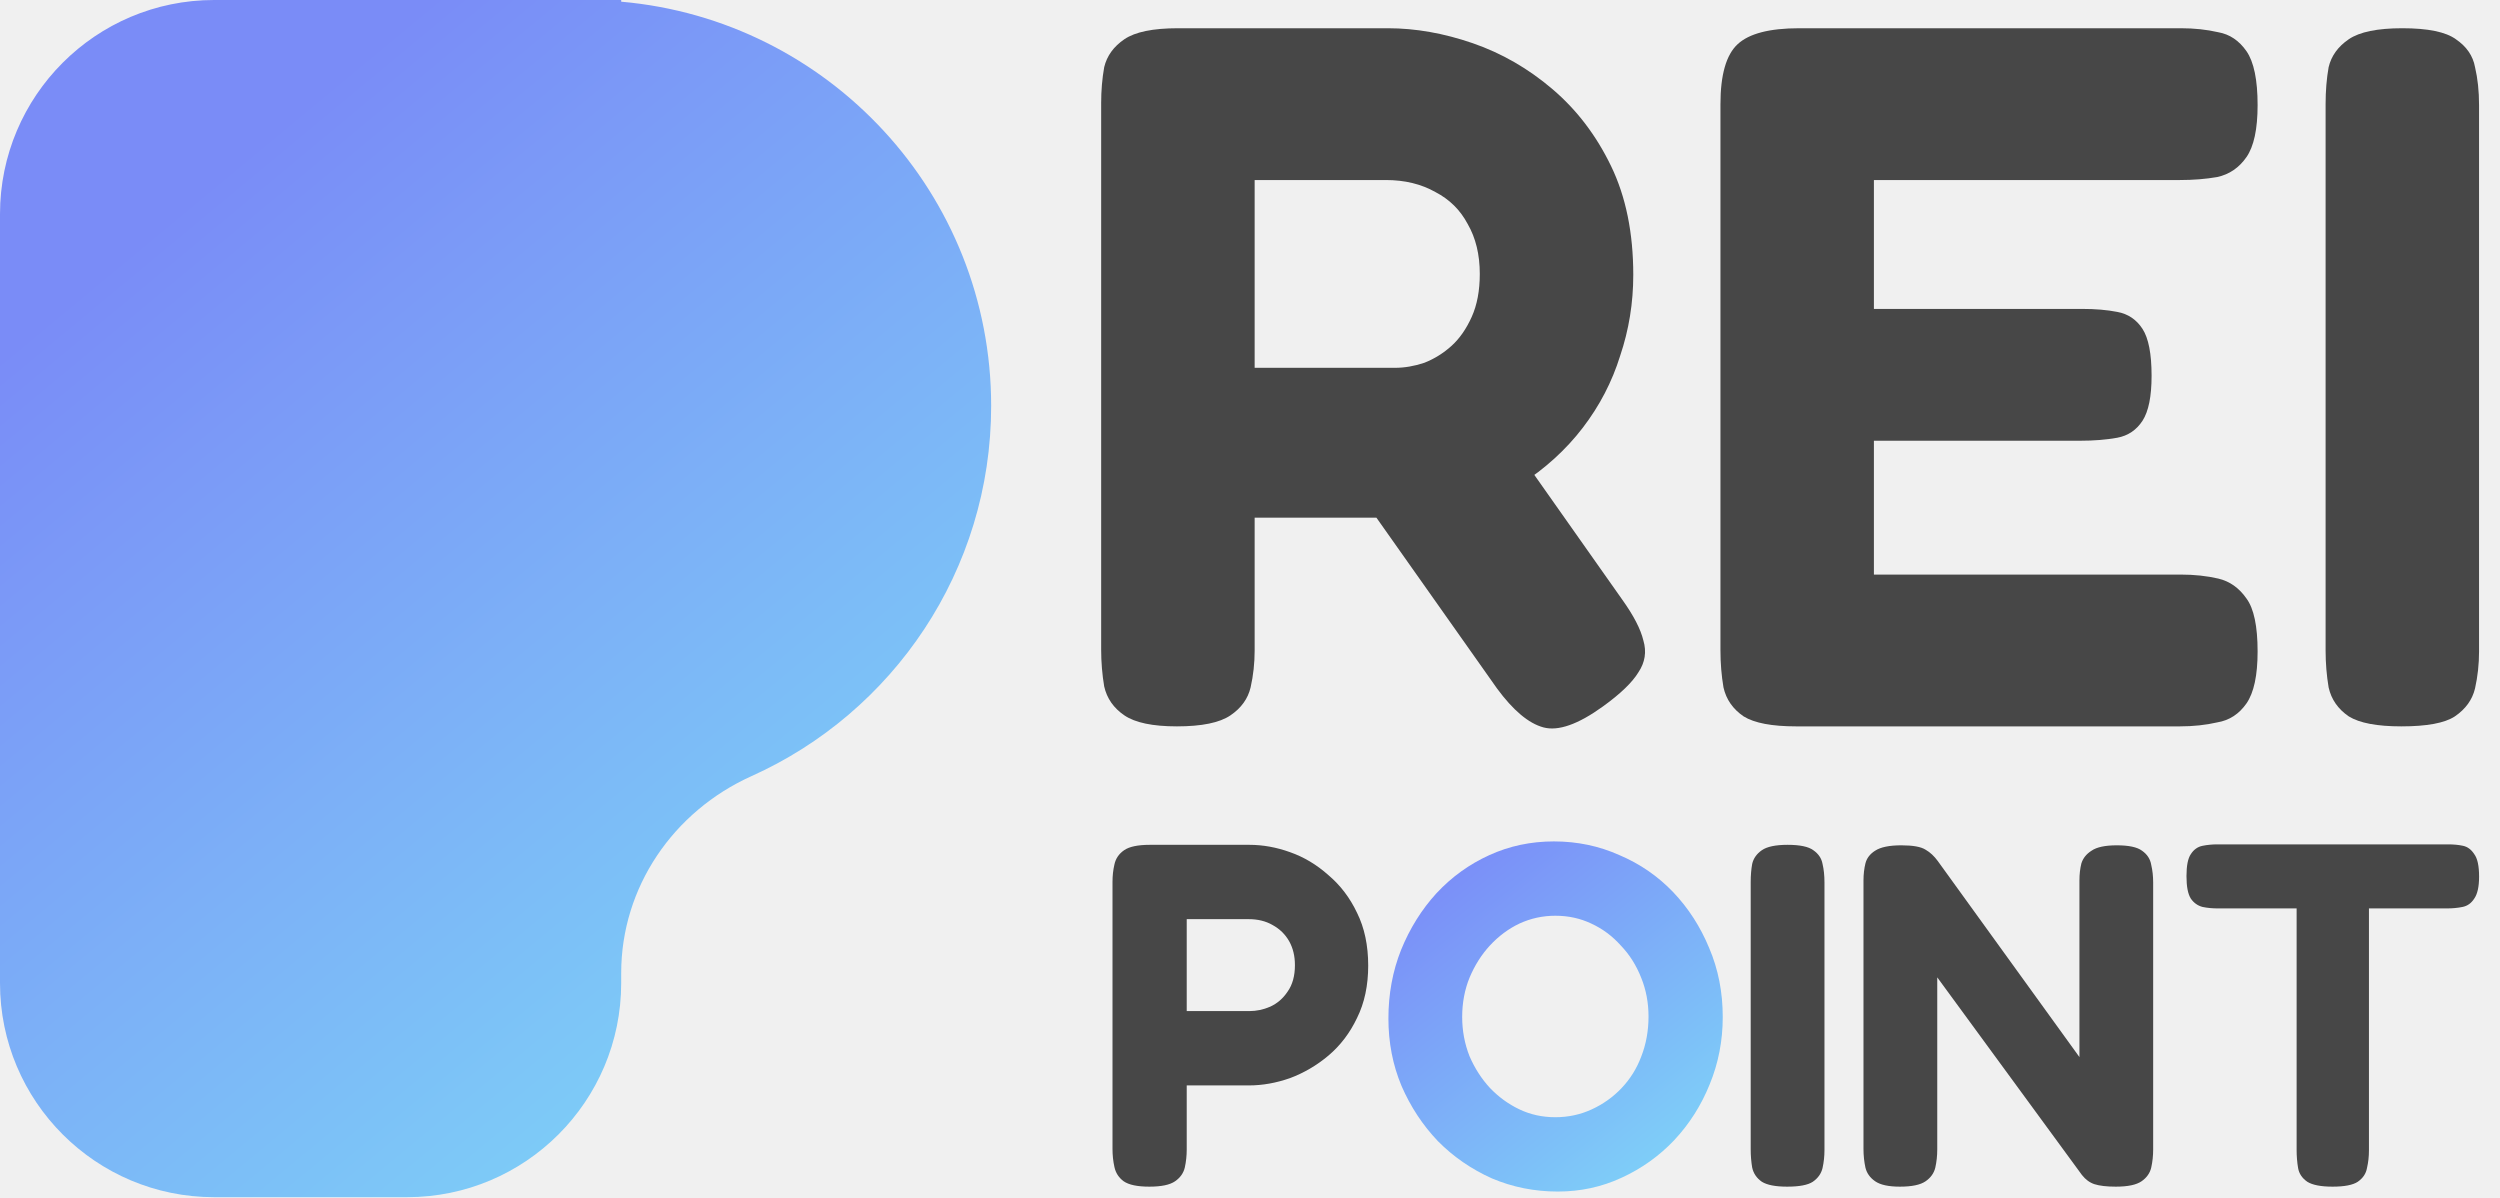
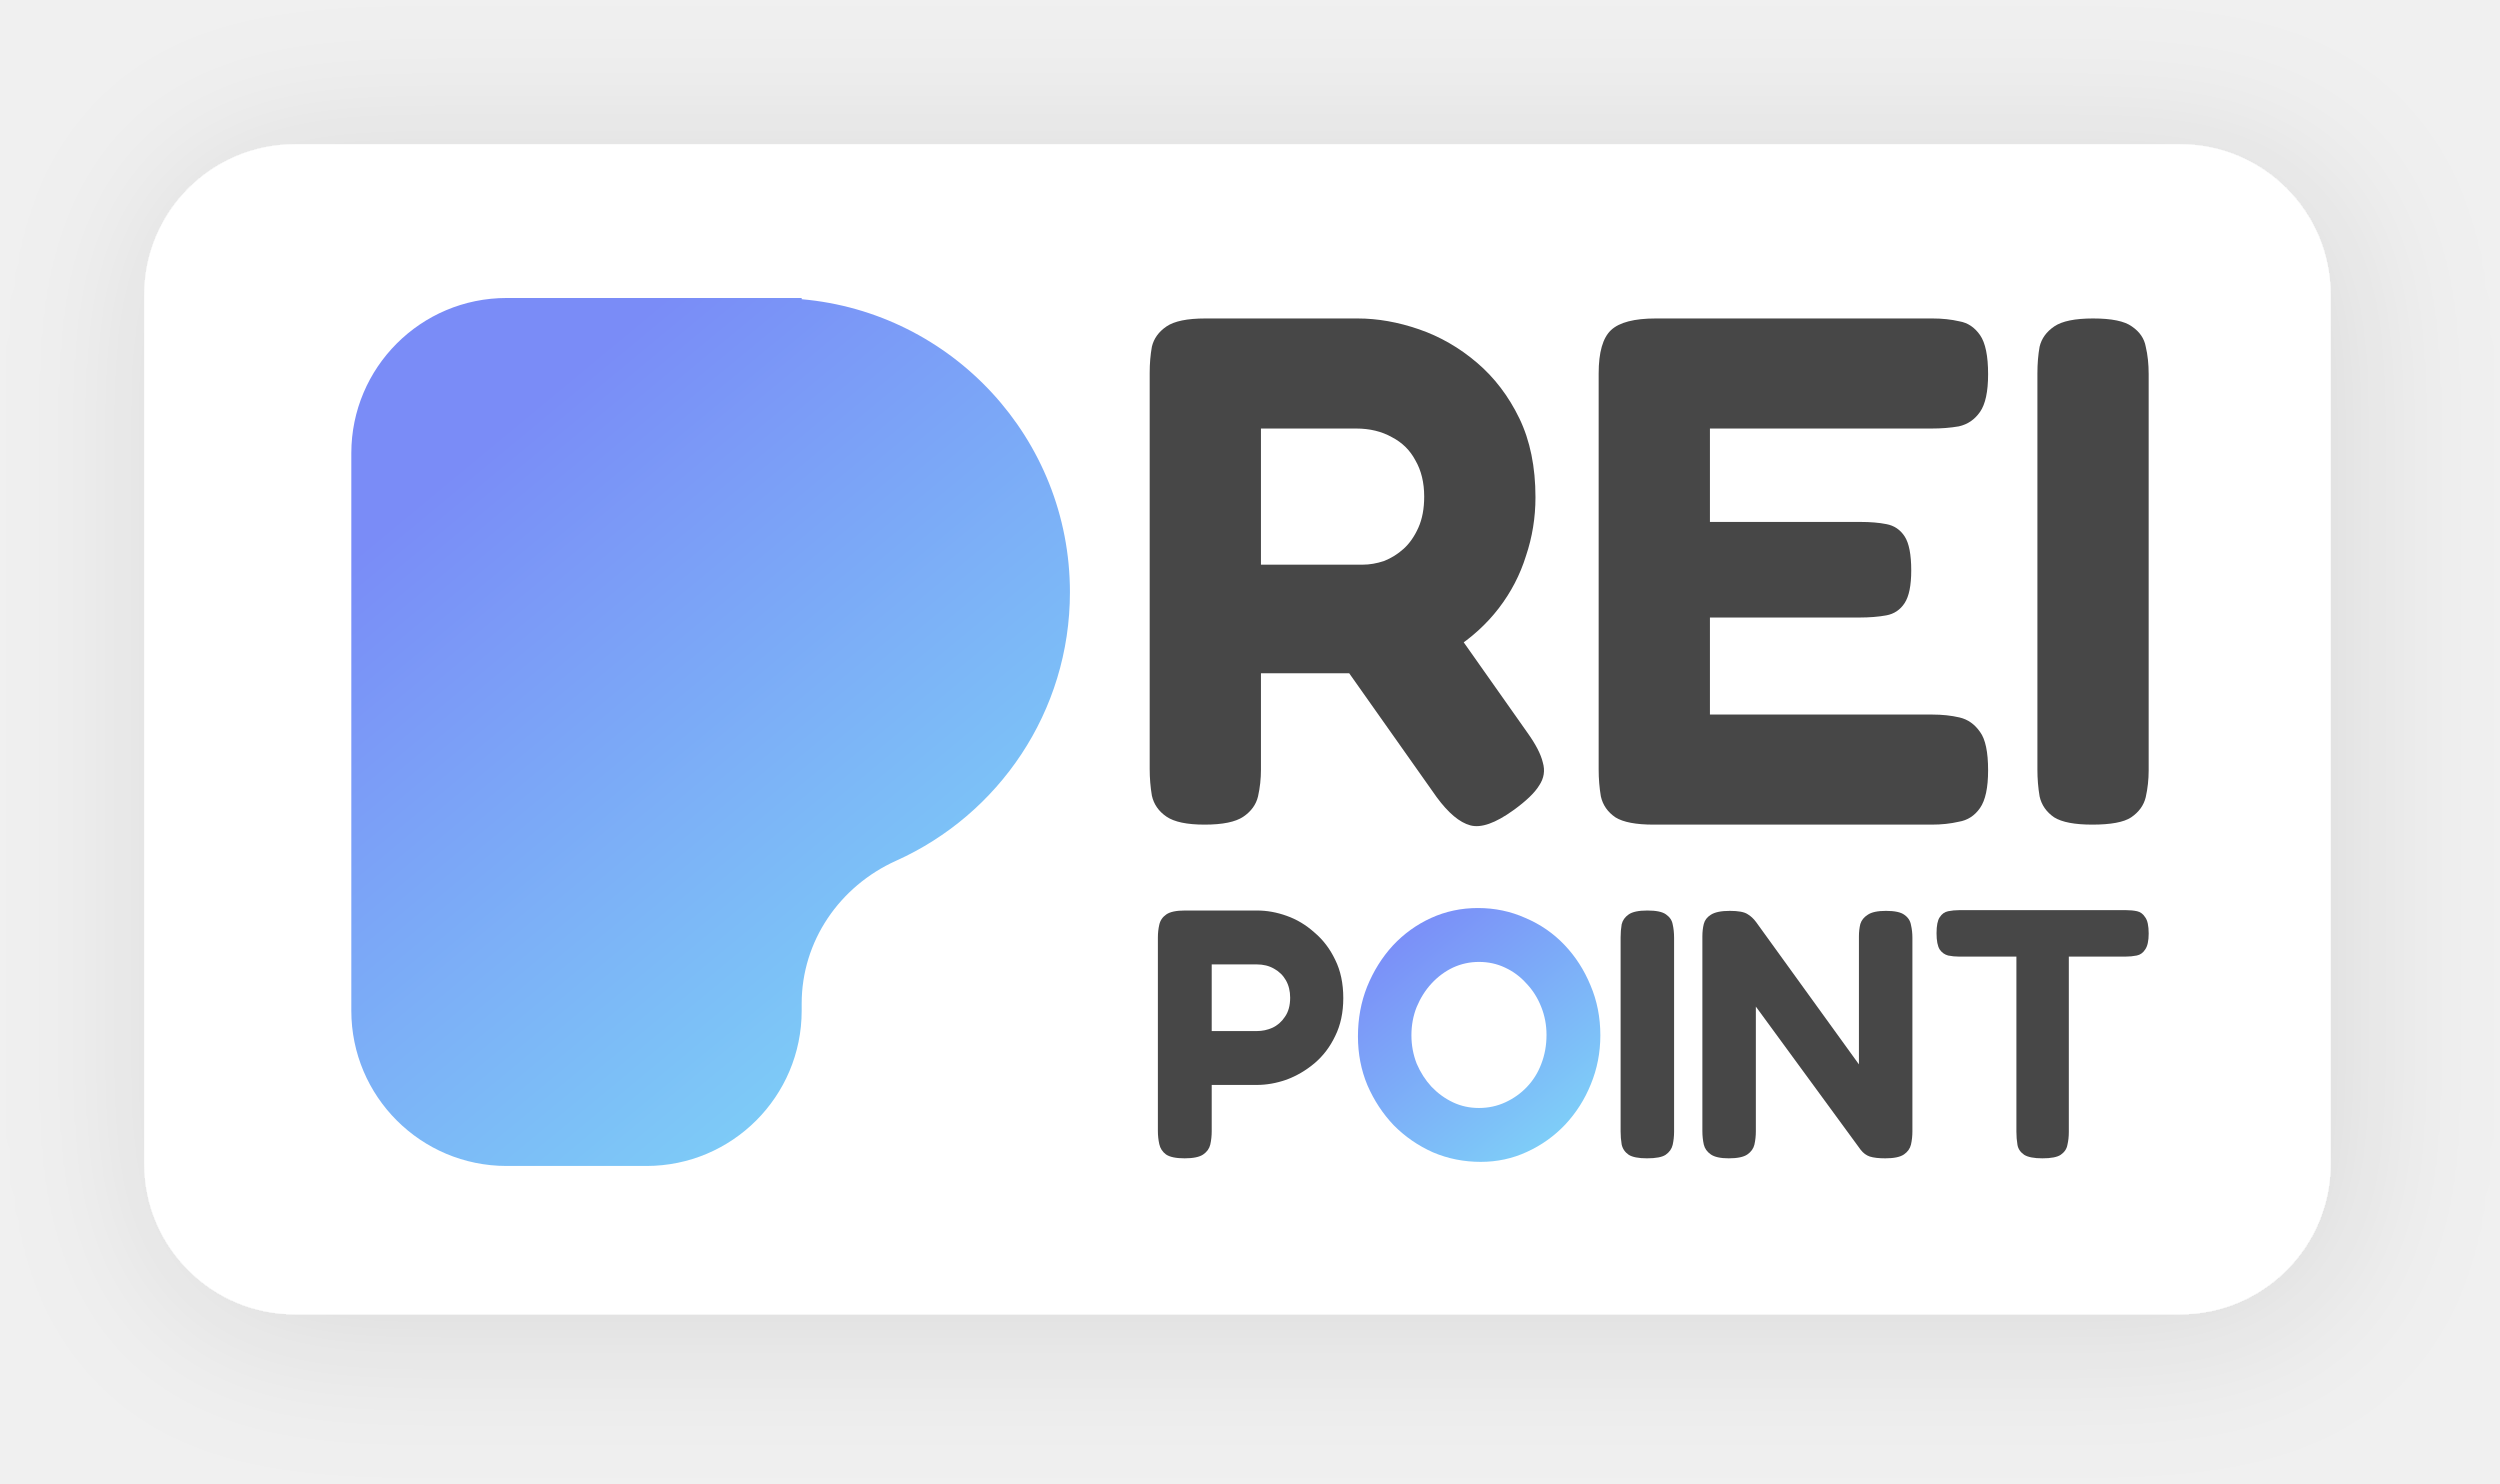
- <svg xmlns="http://www.w3.org/2000/svg" width="71" height="34" viewBox="0 0 71 34" fill="none">
-   <path d="M33.424 20.629C32.736 20.629 32.239 20.525 31.933 20.317C31.627 20.109 31.436 19.835 31.359 19.495C31.302 19.154 31.273 18.805 31.273 18.445V2.929C31.273 2.57 31.302 2.23 31.359 1.908C31.436 1.587 31.627 1.322 31.933 1.114C32.239 0.906 32.745 0.802 33.453 0.802H39.417C40.201 0.802 41.004 0.944 41.826 1.227C42.648 1.511 43.403 1.946 44.091 2.532C44.779 3.118 45.334 3.846 45.754 4.716C46.175 5.586 46.385 6.617 46.385 7.808C46.385 8.602 46.261 9.368 46.012 10.106C45.783 10.843 45.429 11.524 44.951 12.148C44.473 12.772 43.881 13.311 43.173 13.765C42.466 14.2 41.654 14.512 40.736 14.701H35.632V18.474C35.632 18.833 35.594 19.183 35.517 19.523C35.441 19.845 35.25 20.109 34.944 20.317C34.638 20.525 34.131 20.629 33.424 20.629ZM45.525 20.062C44.818 20.573 44.254 20.771 43.833 20.658C43.412 20.544 42.973 20.175 42.514 19.551L37.467 12.403L42.371 11.779L46.07 17.027C46.395 17.481 46.595 17.868 46.672 18.19C46.767 18.511 46.72 18.814 46.528 19.098C46.356 19.381 46.022 19.703 45.525 20.062ZM35.632 10.446H39.618C39.885 10.446 40.163 10.399 40.449 10.304C40.736 10.191 40.994 10.03 41.224 9.822C41.453 9.614 41.644 9.34 41.797 8.999C41.95 8.659 42.026 8.252 42.026 7.78C42.026 7.231 41.912 6.759 41.682 6.361C41.472 5.964 41.166 5.662 40.765 5.454C40.363 5.227 39.895 5.113 39.36 5.113H35.632V10.446Z" fill="#474747" />
-   <path d="M51.011 20.629C50.323 20.629 49.826 20.535 49.52 20.346C49.214 20.138 49.023 19.863 48.947 19.523C48.889 19.183 48.861 18.833 48.861 18.474V2.958C48.861 2.126 49.023 1.558 49.348 1.256C49.673 0.953 50.256 0.802 51.097 0.802H61.936C62.319 0.802 62.672 0.84 62.997 0.915C63.322 0.972 63.59 1.152 63.8 1.454C64.01 1.757 64.116 2.267 64.116 2.986C64.116 3.667 64.01 4.158 63.8 4.461C63.59 4.764 63.313 4.953 62.969 5.028C62.644 5.085 62.29 5.113 61.908 5.113H53.219V8.773H59.126C59.508 8.773 59.843 8.801 60.13 8.858C60.436 8.914 60.675 9.075 60.847 9.34C61.019 9.605 61.105 10.049 61.105 10.673C61.105 11.259 61.019 11.685 60.847 11.95C60.675 12.214 60.436 12.375 60.13 12.432C59.824 12.488 59.47 12.517 59.069 12.517H53.219V16.318H61.936C62.319 16.318 62.672 16.356 62.997 16.431C63.322 16.507 63.59 16.696 63.8 16.998C64.01 17.282 64.116 17.783 64.116 18.502C64.116 19.183 64.01 19.674 63.8 19.977C63.59 20.279 63.313 20.459 62.969 20.516C62.644 20.591 62.29 20.629 61.908 20.629H51.011Z" fill="#474747" />
-   <path d="M68.198 20.629C67.509 20.629 67.012 20.535 66.706 20.346C66.4 20.138 66.209 19.863 66.133 19.523C66.076 19.183 66.047 18.833 66.047 18.474V2.958C66.047 2.579 66.076 2.23 66.133 1.908C66.209 1.587 66.4 1.322 66.706 1.114C67.012 0.906 67.519 0.802 68.226 0.802C68.953 0.802 69.459 0.906 69.746 1.114C70.052 1.322 70.233 1.587 70.291 1.908C70.367 2.23 70.405 2.589 70.405 2.986V18.502C70.405 18.861 70.367 19.211 70.291 19.551C70.214 19.873 70.023 20.138 69.717 20.346C69.43 20.535 68.924 20.629 68.198 20.629Z" fill="#474747" />
-   <path d="M32.642 33.701C32.302 33.701 32.059 33.65 31.912 33.548C31.774 33.446 31.686 33.312 31.65 33.145C31.613 32.979 31.595 32.807 31.595 32.631V25.049C31.595 24.873 31.613 24.706 31.65 24.549C31.686 24.382 31.778 24.248 31.925 24.146C32.072 24.044 32.316 23.993 32.656 23.993H35.481C35.867 23.993 36.252 24.063 36.638 24.202C37.033 24.341 37.396 24.558 37.727 24.854C38.067 25.141 38.338 25.498 38.54 25.924C38.751 26.35 38.857 26.85 38.857 27.424C38.857 27.988 38.751 28.484 38.54 28.91C38.338 29.335 38.067 29.692 37.727 29.979C37.396 30.257 37.033 30.47 36.638 30.618C36.243 30.757 35.853 30.826 35.467 30.826H33.703V32.645C33.703 32.821 33.685 32.992 33.648 33.159C33.611 33.316 33.519 33.446 33.372 33.548C33.225 33.65 32.982 33.701 32.642 33.701ZM33.703 28.715H35.481C35.683 28.715 35.88 28.674 36.073 28.59C36.275 28.498 36.441 28.354 36.569 28.16C36.707 27.965 36.776 27.715 36.776 27.41C36.776 27.151 36.721 26.924 36.611 26.729C36.501 26.535 36.344 26.382 36.142 26.271C35.949 26.16 35.724 26.104 35.467 26.104H33.703V28.715Z" fill="#474747" />
-   <path d="M44.241 33.84C43.579 33.84 42.955 33.715 42.367 33.465C41.788 33.205 41.278 32.854 40.837 32.409C40.405 31.956 40.061 31.433 39.803 30.84C39.555 30.247 39.431 29.609 39.431 28.924C39.431 28.229 39.551 27.581 39.79 26.979C40.038 26.368 40.373 25.831 40.796 25.368C41.227 24.905 41.728 24.544 42.298 24.285C42.867 24.026 43.478 23.896 44.131 23.896C44.792 23.896 45.412 24.026 45.991 24.285C46.579 24.535 47.089 24.887 47.521 25.34C47.953 25.794 48.292 26.322 48.541 26.924C48.798 27.526 48.926 28.178 48.926 28.882C48.926 29.558 48.802 30.197 48.554 30.798C48.315 31.391 47.98 31.919 47.548 32.381C47.117 32.835 46.616 33.191 46.046 33.451C45.486 33.71 44.884 33.84 44.241 33.84ZM44.172 31.729C44.539 31.729 44.884 31.655 45.206 31.506C45.527 31.358 45.807 31.159 46.046 30.909C46.294 30.65 46.483 30.349 46.611 30.007C46.749 29.655 46.818 29.275 46.818 28.868C46.818 28.479 46.749 28.113 46.611 27.771C46.473 27.419 46.281 27.113 46.032 26.854C45.794 26.586 45.513 26.377 45.192 26.229C44.879 26.081 44.539 26.007 44.172 26.007C43.814 26.007 43.474 26.081 43.152 26.229C42.84 26.377 42.56 26.586 42.312 26.854C42.073 27.113 41.88 27.419 41.733 27.771C41.595 28.113 41.526 28.484 41.526 28.882C41.526 29.271 41.595 29.641 41.733 29.993C41.88 30.335 42.073 30.636 42.312 30.895C42.56 31.155 42.84 31.358 43.152 31.506C43.465 31.655 43.804 31.729 44.172 31.729Z" fill="url(#paint0_linear_154_956)" />
-   <path d="M50.754 33.701C50.423 33.701 50.184 33.654 50.037 33.562C49.89 33.46 49.798 33.326 49.762 33.159C49.734 32.992 49.72 32.821 49.72 32.645V25.049C49.72 24.864 49.734 24.692 49.762 24.535C49.798 24.378 49.89 24.248 50.037 24.146C50.184 24.044 50.428 23.993 50.768 23.993C51.117 23.993 51.36 24.044 51.498 24.146C51.645 24.248 51.732 24.378 51.76 24.535C51.797 24.692 51.815 24.868 51.815 25.063V32.659C51.815 32.835 51.797 33.006 51.76 33.173C51.723 33.33 51.631 33.46 51.484 33.562C51.346 33.654 51.103 33.701 50.754 33.701Z" fill="#474747" />
-   <path d="M53.957 33.701C53.635 33.701 53.401 33.65 53.254 33.548C53.107 33.446 53.015 33.316 52.978 33.159C52.942 32.992 52.923 32.817 52.923 32.631V25.007C52.923 24.831 52.942 24.669 52.978 24.521C53.015 24.373 53.107 24.253 53.254 24.16C53.41 24.058 53.658 24.007 53.998 24.007C54.329 24.007 54.559 24.049 54.687 24.132C54.816 24.206 54.931 24.313 55.032 24.452L59.056 30.021V25.007C59.056 24.831 59.074 24.669 59.111 24.521C59.157 24.373 59.253 24.253 59.4 24.16C59.547 24.058 59.786 24.007 60.117 24.007C60.457 24.007 60.696 24.058 60.833 24.16C60.98 24.262 61.068 24.396 61.095 24.563C61.132 24.72 61.15 24.887 61.15 25.063V32.645C61.15 32.821 61.132 32.992 61.095 33.159C61.059 33.316 60.967 33.446 60.82 33.548C60.673 33.65 60.429 33.701 60.089 33.701C59.832 33.701 59.63 33.678 59.483 33.631C59.345 33.585 59.226 33.497 59.125 33.367L55.018 27.757V32.645C55.018 32.821 55 32.992 54.963 33.159C54.926 33.316 54.834 33.446 54.687 33.548C54.54 33.65 54.297 33.701 53.957 33.701Z" fill="#474747" />
-   <path d="M69.524 23.98C69.68 23.98 69.822 23.993 69.951 24.021C70.08 24.049 70.185 24.128 70.268 24.257C70.36 24.378 70.406 24.591 70.406 24.896C70.406 25.183 70.36 25.391 70.268 25.521C70.185 25.651 70.075 25.729 69.937 25.757C69.799 25.785 69.653 25.799 69.496 25.799H67.278V32.673C67.278 32.849 67.259 33.016 67.222 33.173C67.195 33.33 67.108 33.46 66.961 33.562C66.823 33.654 66.584 33.701 66.244 33.701C65.913 33.701 65.674 33.654 65.527 33.562C65.38 33.46 65.293 33.33 65.266 33.173C65.238 33.006 65.224 32.835 65.224 32.659V25.799H62.978C62.831 25.799 62.689 25.785 62.551 25.757C62.413 25.72 62.303 25.641 62.22 25.521C62.137 25.391 62.096 25.178 62.096 24.882C62.096 24.586 62.137 24.378 62.22 24.257C62.303 24.128 62.413 24.049 62.551 24.021C62.689 23.993 62.831 23.98 62.978 23.98H69.524Z" fill="#474747" />
-   <path d="M28.149 11.528C28.149 5.504 23.531 0.565 17.642 0.048V0H6.082C2.723 0 0 2.723 0 6.082V27.919C0 31.277 2.723 34 6.082 34H11.56C14.918 34 17.642 31.277 17.642 27.919V27.636C17.642 25.198 19.12 23.043 21.343 22.042C25.356 20.24 28.149 16.211 28.149 11.525V11.528Z" fill="url(#paint1_linear_154_956)" />
+ <svg xmlns="http://www.w3.org/2000/svg" width="797" height="473" viewBox="0 0 797 473" fill="none">
+   <g filter="url(#filter0_d_204_488)">
+     <path d="M46 94C46 67.49 67.49 46 94 46H695C721.51 46 743 67.49 743 94V371C743 397.51 721.51 419 695 419H94C67.49 419 46 397.51 46 371V94Z" fill="white" />
+   </g>
+   <path d="M384.023 262.892C378.422 262.892 374.377 262.046 371.887 260.353C369.398 258.66 367.842 256.428 367.22 253.658C366.753 250.888 366.52 248.041 366.52 245.117V118.84C366.52 115.916 366.753 113.145 367.22 110.529C367.842 107.913 369.398 105.758 371.887 104.065C374.377 102.372 378.5 101.526 384.256 101.526H432.797C439.176 101.526 445.711 102.68 452.401 104.988C459.091 107.297 465.236 110.837 470.837 115.608C476.438 120.379 480.95 126.304 484.373 133.383C487.795 140.463 489.507 148.851 489.507 158.546C489.507 165.01 488.495 171.243 486.473 177.246C484.606 183.248 481.728 188.788 477.838 193.867C473.949 198.946 469.126 203.332 463.369 207.026C457.613 210.565 451 213.105 443.532 214.644H401.992V245.347C401.992 248.272 401.681 251.119 401.059 253.889C400.436 256.505 398.881 258.66 396.391 260.353C393.902 262.046 389.779 262.892 384.023 262.892ZM482.506 258.275C476.749 262.431 472.159 264.047 468.737 263.123C465.314 262.2 461.735 259.199 458.002 254.12L416.928 195.945L456.835 190.866L486.94 233.574C489.584 237.268 491.218 240.423 491.84 243.039C492.618 245.655 492.229 248.118 490.674 250.426C489.273 252.735 486.551 255.351 482.506 258.275ZM401.992 180.016H434.431C436.609 180.016 438.865 179.631 441.199 178.862C443.532 177.938 445.633 176.63 447.5 174.937C449.367 173.244 450.923 171.013 452.167 168.242C453.412 165.472 454.034 162.163 454.034 158.316C454.034 153.852 453.101 150.005 451.234 146.773C449.522 143.541 447.033 141.079 443.766 139.386C440.499 137.539 436.687 136.615 432.331 136.615H401.992V180.016Z" fill="#474747" />
+   <path d="M527.156 262.892C521.555 262.892 517.51 262.123 515.021 260.584C512.531 258.891 510.976 256.659 510.353 253.889C509.887 251.119 509.653 248.272 509.653 245.347V119.071C509.653 112.299 510.976 107.682 513.621 105.219C516.265 102.757 521.011 101.526 527.856 101.526H616.071C619.182 101.526 622.061 101.833 624.705 102.449C627.35 102.911 629.529 104.373 631.24 106.835C632.951 109.298 633.807 113.453 633.807 119.301C633.807 124.842 632.951 128.843 631.24 131.306C629.529 133.768 627.273 135.307 624.472 135.923C621.827 136.385 618.949 136.615 615.837 136.615H545.126V166.395H593.2C596.312 166.395 599.035 166.626 601.368 167.088C603.858 167.55 605.802 168.858 607.203 171.013C608.603 173.167 609.303 176.784 609.303 181.863C609.303 186.634 608.603 190.096 607.203 192.251C605.802 194.406 603.858 195.714 601.368 196.176C598.879 196.637 596.001 196.868 592.734 196.868H545.126V227.803H616.071C619.182 227.803 622.061 228.11 624.705 228.726C627.35 229.342 629.529 230.881 631.24 233.343C632.951 235.652 633.807 239.73 633.807 245.578C633.807 251.119 632.951 255.12 631.24 257.583C629.529 260.045 627.273 261.507 624.472 261.969C621.827 262.584 618.949 262.892 615.837 262.892H527.156Z" fill="#474747" />
+   <path d="M667.028 262.892C661.427 262.892 657.382 262.123 654.892 260.584C652.403 258.891 650.847 256.659 650.225 253.889C649.758 251.119 649.525 248.272 649.525 245.347V119.071C649.525 115.992 649.758 113.145 650.225 110.529C650.847 107.913 652.403 105.758 654.892 104.065C657.382 102.372 661.505 101.526 667.261 101.526C673.173 101.526 677.296 102.372 679.63 104.065C682.119 105.758 683.597 107.913 684.064 110.529C684.686 113.145 684.997 116.069 684.997 119.301V245.578C684.997 248.502 684.686 251.35 684.064 254.12C683.442 256.736 681.886 258.891 679.397 260.584C677.063 262.123 672.94 262.892 667.028 262.892Z" fill="#474747" />
+   <path d="M377.657 369.275C374.89 369.275 372.909 368.86 371.712 368.032C370.591 367.203 369.881 366.11 369.581 364.754C369.282 363.398 369.133 362.004 369.133 360.572V298.861C369.133 297.43 369.282 296.073 369.581 294.792C369.881 293.436 370.628 292.344 371.825 291.515C373.021 290.686 375.002 290.272 377.769 290.272H400.761C403.901 290.272 407.041 290.837 410.182 291.967C413.397 293.097 416.35 294.868 419.042 297.279C421.809 299.615 424.014 302.516 425.659 305.982C427.379 309.448 428.239 313.517 428.239 318.188C428.239 322.785 427.379 326.816 425.659 330.282C424.014 333.748 421.809 336.649 419.042 338.985C416.35 341.245 413.397 342.978 410.182 344.184C406.967 345.314 403.789 345.879 400.649 345.879H386.293V360.685C386.293 362.117 386.143 363.511 385.844 364.867C385.545 366.148 384.797 367.203 383.601 368.032C382.405 368.86 380.423 369.275 377.657 369.275ZM386.293 328.699H400.761C402.406 328.699 404.013 328.36 405.583 327.682C407.228 326.929 408.574 325.761 409.621 324.178C410.743 322.596 411.303 320.562 411.303 318.075C411.303 315.965 410.855 314.119 409.957 312.537C409.06 310.955 407.789 309.712 406.144 308.807C404.574 307.903 402.742 307.451 400.649 307.451H386.293V328.699Z" fill="#474747" />
+   <path d="M472.056 370.405C466.672 370.405 461.588 369.388 456.803 367.353C452.092 365.244 447.942 362.38 444.353 358.764C440.839 355.072 438.035 350.814 435.942 345.992C433.923 341.17 432.913 335.971 432.913 330.395C432.913 324.744 433.885 319.469 435.83 314.572C437.848 309.598 440.577 305.228 444.017 301.461C447.531 297.693 451.606 294.755 456.242 292.645C460.878 290.535 465.85 289.48 471.159 289.48C476.542 289.48 481.589 290.535 486.3 292.645C491.085 294.679 495.235 297.543 498.749 301.235C502.263 304.927 505.03 309.222 507.048 314.119C509.142 319.017 510.189 324.329 510.189 330.056C510.189 335.556 509.179 340.755 507.161 345.653C505.217 350.475 502.487 354.77 498.973 358.538C495.459 362.23 491.384 365.131 486.748 367.24C482.187 369.35 477.29 370.405 472.056 370.405ZM471.495 353.225C474.486 353.225 477.29 352.623 479.907 351.417C482.524 350.212 484.804 348.592 486.748 346.557C488.767 344.447 490.3 341.998 491.347 339.211C492.468 336.347 493.029 333.258 493.029 329.943C493.029 326.778 492.468 323.802 491.347 321.014C490.225 318.151 488.655 315.664 486.636 313.554C484.692 311.369 482.412 309.674 479.795 308.468C477.252 307.263 474.486 306.66 471.495 306.66C468.579 306.66 465.812 307.263 463.196 308.468C460.653 309.674 458.373 311.369 456.354 313.554C454.41 315.664 452.84 318.151 451.643 321.014C450.522 323.802 449.961 326.816 449.961 330.056C449.961 333.22 450.522 336.234 451.643 339.098C452.84 341.885 454.41 344.334 456.354 346.444C458.373 348.554 460.653 350.212 463.196 351.417C465.738 352.623 468.504 353.225 471.495 353.225Z" fill="url(#paint0_linear_204_488)" />
+   <path d="M525.062 369.275C522.37 369.275 520.426 368.898 519.23 368.145C518.033 367.316 517.285 366.223 516.986 364.867C516.762 363.511 516.65 362.117 516.65 360.685V298.861C516.65 297.354 516.762 295.96 516.986 294.679C517.285 293.398 518.033 292.344 519.23 291.515C520.426 290.686 522.407 290.272 525.174 290.272C528.015 290.272 529.996 290.686 531.118 291.515C532.314 292.344 533.025 293.398 533.249 294.679C533.548 295.96 533.698 297.392 533.698 298.974V360.798C533.698 362.23 533.548 363.624 533.249 364.98C532.95 366.261 532.202 367.316 531.006 368.145C529.884 368.898 527.903 369.275 525.062 369.275Z" fill="#474747" />
+   <path d="M551.129 369.275C548.512 369.275 546.605 368.86 545.409 368.032C544.213 367.203 543.465 366.148 543.166 364.867C542.867 363.511 542.717 362.079 542.717 360.572V298.522C542.717 297.091 542.867 295.772 543.166 294.566C543.465 293.361 544.213 292.381 545.409 291.628C546.68 290.799 548.699 290.385 551.466 290.385C554.157 290.385 556.027 290.724 557.073 291.402C558.12 292.005 559.055 292.871 559.877 294.001L592.627 339.324V298.522C592.627 297.091 592.776 295.772 593.075 294.566C593.449 293.361 594.234 292.381 595.431 291.628C596.627 290.799 598.571 290.385 601.263 290.385C604.029 290.385 605.973 290.799 607.095 291.628C608.291 292.457 609.001 293.549 609.226 294.905C609.525 296.186 609.674 297.543 609.674 298.974V360.685C609.674 362.117 609.525 363.511 609.226 364.867C608.927 366.148 608.179 367.203 606.983 368.032C605.786 368.86 603.805 369.275 601.038 369.275C598.945 369.275 597.3 369.086 596.103 368.71C594.982 368.333 594.01 367.617 593.187 366.562L559.765 320.901V360.685C559.765 362.117 559.616 363.511 559.316 364.867C559.017 366.148 558.27 367.203 557.073 368.032C555.877 368.86 553.896 369.275 551.129 369.275Z" fill="#474747" />
+   <path d="M677.822 290.158C679.093 290.158 680.252 290.272 681.299 290.498C682.346 290.724 683.206 291.364 683.878 292.419C684.626 293.398 685 295.132 685 297.618C685 299.954 684.626 301.649 683.878 302.704C683.206 303.759 682.308 304.399 681.187 304.625C680.065 304.852 678.869 304.965 677.598 304.965H659.541V360.911C659.541 362.343 659.391 363.699 659.092 364.98C658.868 366.261 658.157 367.316 656.961 368.145C655.84 368.898 653.896 369.275 651.129 369.275C648.437 369.275 646.493 368.898 645.297 368.145C644.101 367.316 643.39 366.261 643.166 364.98C642.942 363.624 642.829 362.23 642.829 360.798V304.965H624.548C623.352 304.965 622.193 304.852 621.071 304.625C619.95 304.324 619.052 303.684 618.38 302.704C617.707 301.649 617.37 299.916 617.37 297.505C617.37 295.094 617.707 293.398 618.38 292.419C619.052 291.364 619.95 290.724 621.071 290.498C622.193 290.272 623.352 290.158 624.548 290.158H677.822Z" fill="#474747" />
+   <path d="M341.095 188.82C341.095 139.796 303.504 99.594 255.576 95.392V95H161.495C134.163 95 112 117.163 112 144.495V322.216C112 349.547 134.163 371.71 161.495 371.71H206.081C233.413 371.71 255.576 349.547 255.576 322.216V319.918C255.576 300.079 267.61 282.536 285.701 274.392C318.358 259.721 341.095 226.933 341.095 188.794V188.82Z" fill="url(#paint1_linear_204_488)" />
  <defs>
-     <linearGradient id="paint0_linear_154_956" x1="40.956" y1="24.676" x2="47.487" y2="32.867" gradientUnits="userSpaceOnUse">
+     <filter id="filter0_d_204_488" x="0" y="0" width="797" height="473" filterUnits="userSpaceOnUse" color-interpolation-filters="sRGB">
+       <feFlood flood-opacity="0" result="BackgroundImageFix" />
+       <feColorMatrix in="SourceAlpha" type="matrix" values="0 0 0 0 0 0 0 0 0 0 0 0 0 0 0 0 0 0 127 0" result="hardAlpha" />
+       <feOffset dx="4" dy="4" />
+       <feGaussianBlur stdDeviation="25" />
+       <feComposite in2="hardAlpha" operator="out" />
+       <feColorMatrix type="matrix" values="0 0 0 0 0 0 0 0 0 0 0 0 0 0 0 0 0 0 0.1 0" />
+       <feBlend mode="normal" in2="BackgroundImageFix" result="effect1_dropShadow_204_488" />
+       <feBlend mode="normal" in="SourceGraphic" in2="effect1_dropShadow_204_488" result="shape" />
+     </filter>
+     <linearGradient id="paint0_linear_204_488" x1="445.322" y1="295.827" x2="498.474" y2="362.488" gradientUnits="userSpaceOnUse">
      <stop stop-color="#7B8DF8" />
      <stop offset="1" stop-color="#7ECFF8" />
    </linearGradient>
-     <linearGradient id="paint1_linear_154_956" x1="1.567" y1="-1.992" x2="25.303" y2="26.603" gradientUnits="userSpaceOnUse">
+     <linearGradient id="paint1_linear_204_488" x1="124.752" y1="78.787" x2="317.933" y2="311.51" gradientUnits="userSpaceOnUse">
      <stop offset="0.224" stop-color="#7A8CF7" />
      <stop offset="1" stop-color="#7DCEF7" />
    </linearGradient>
  </defs>
</svg>
